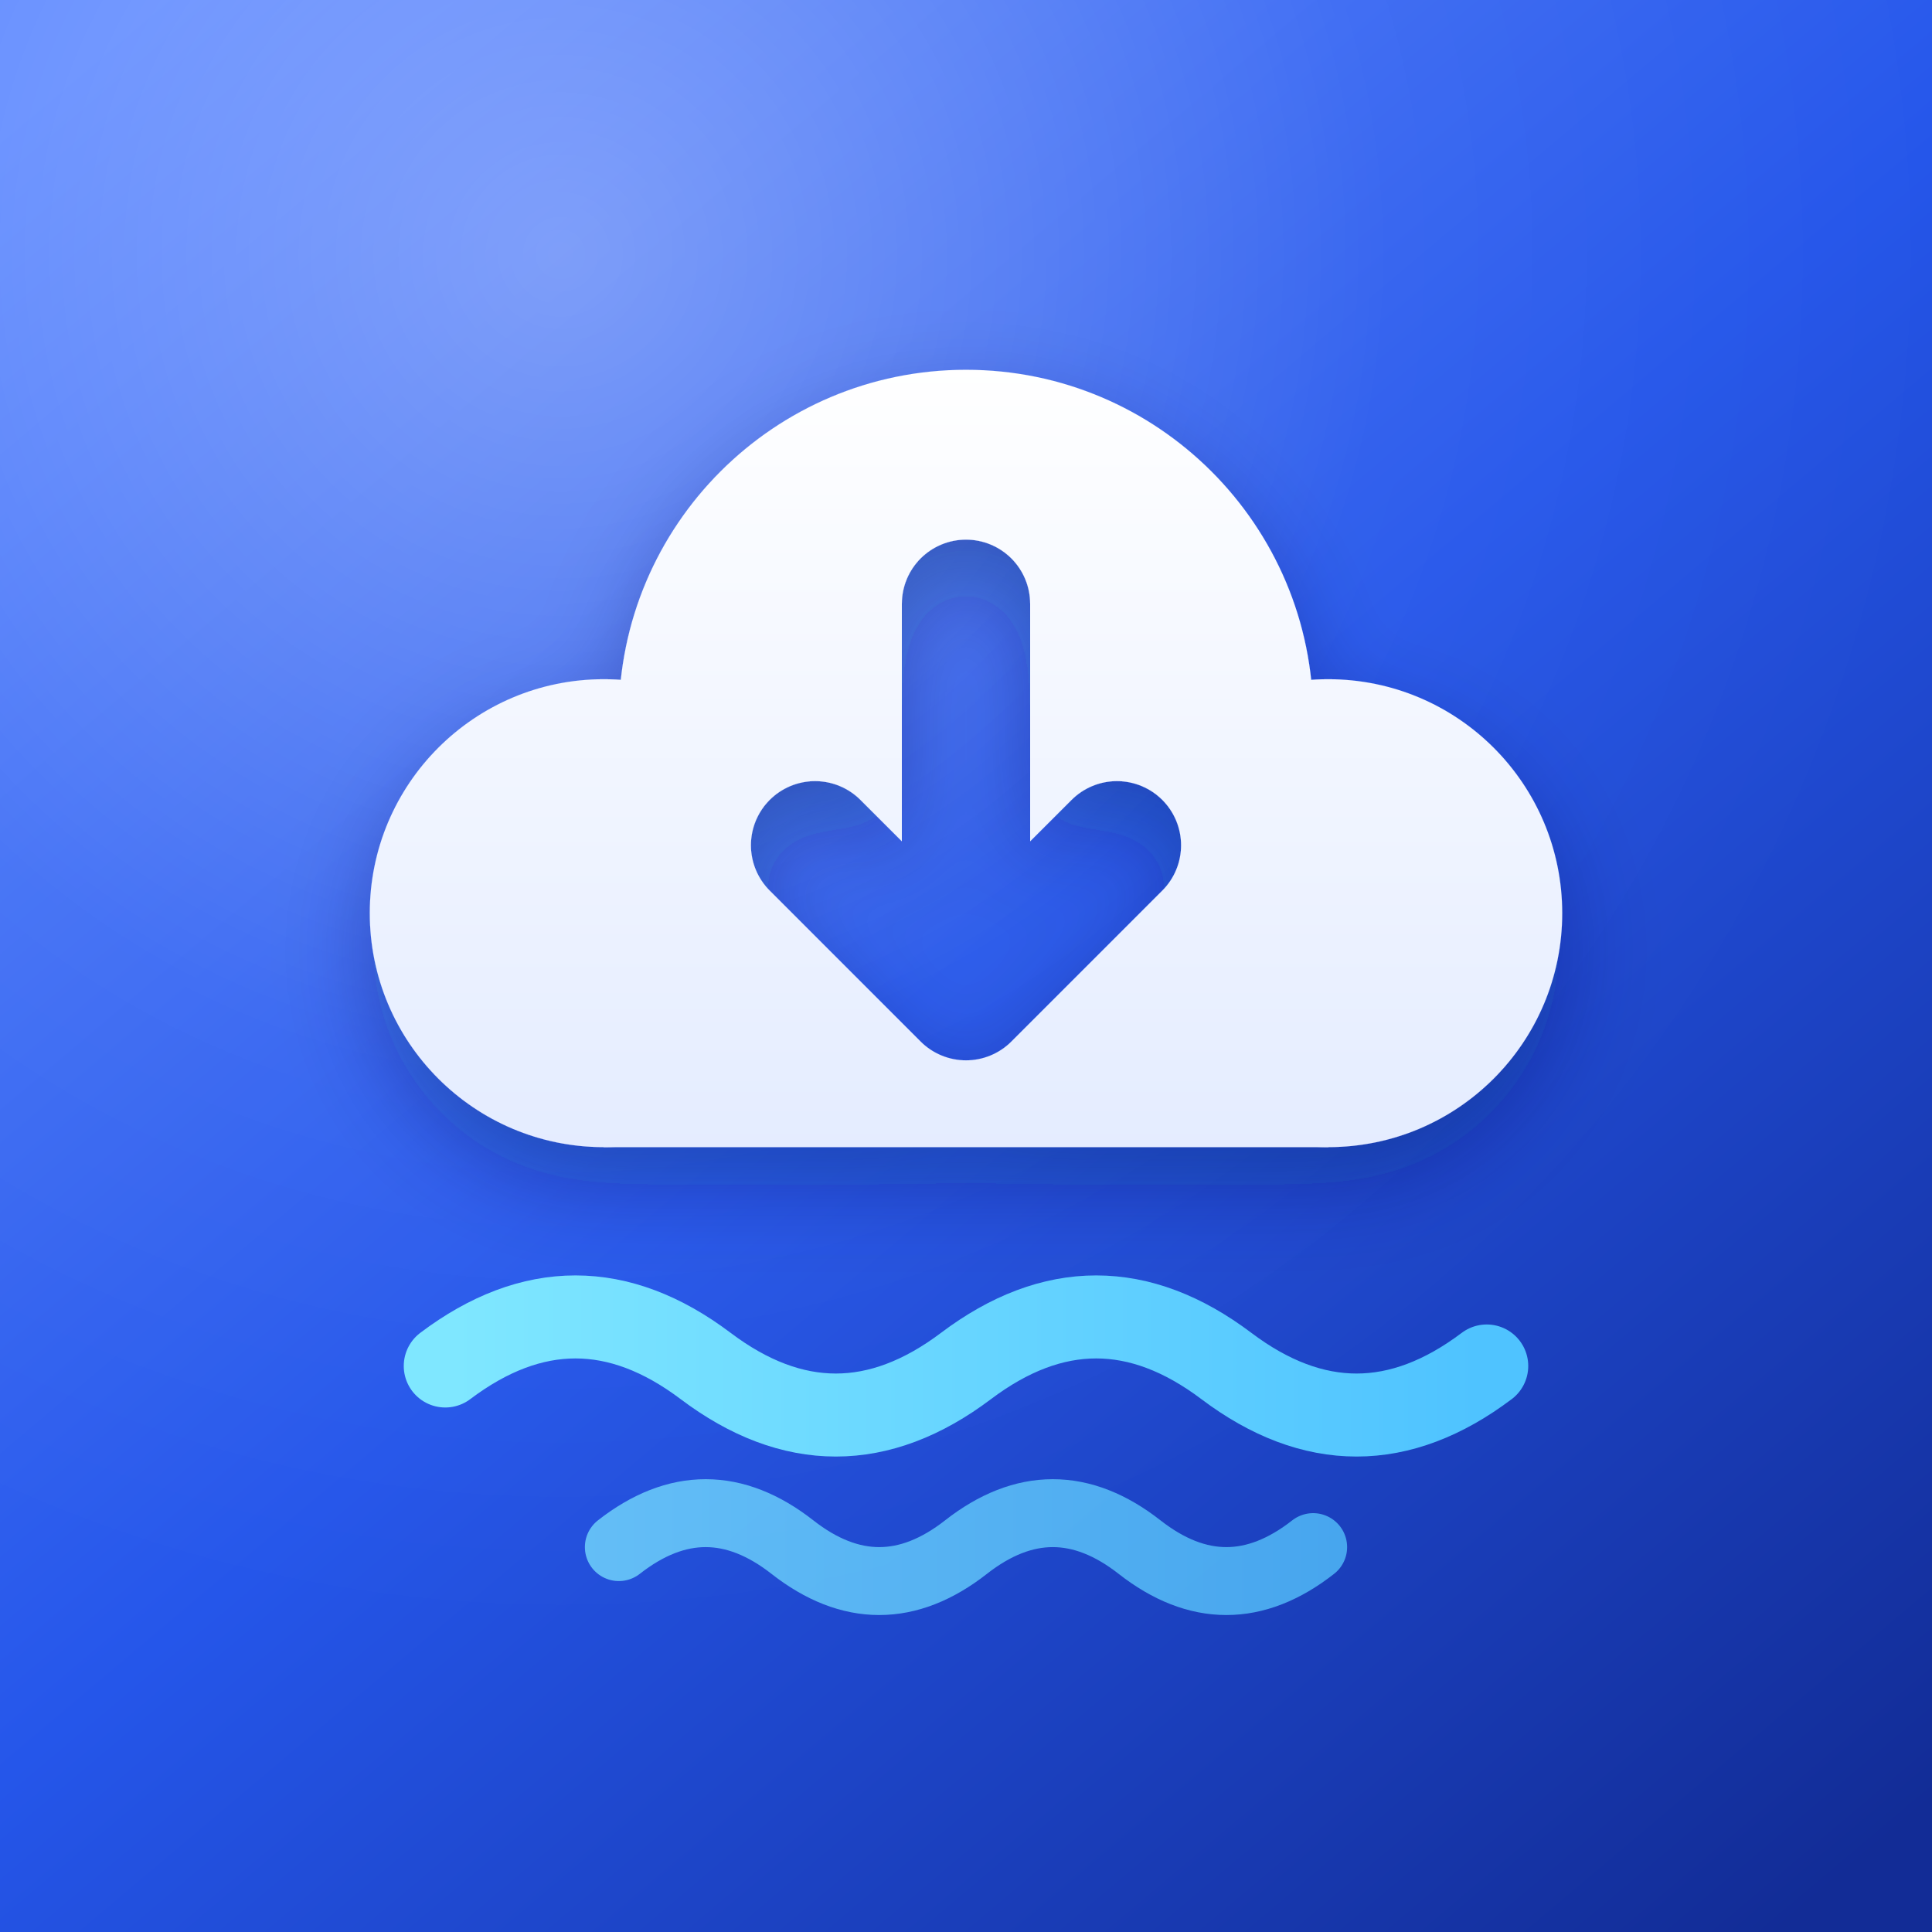
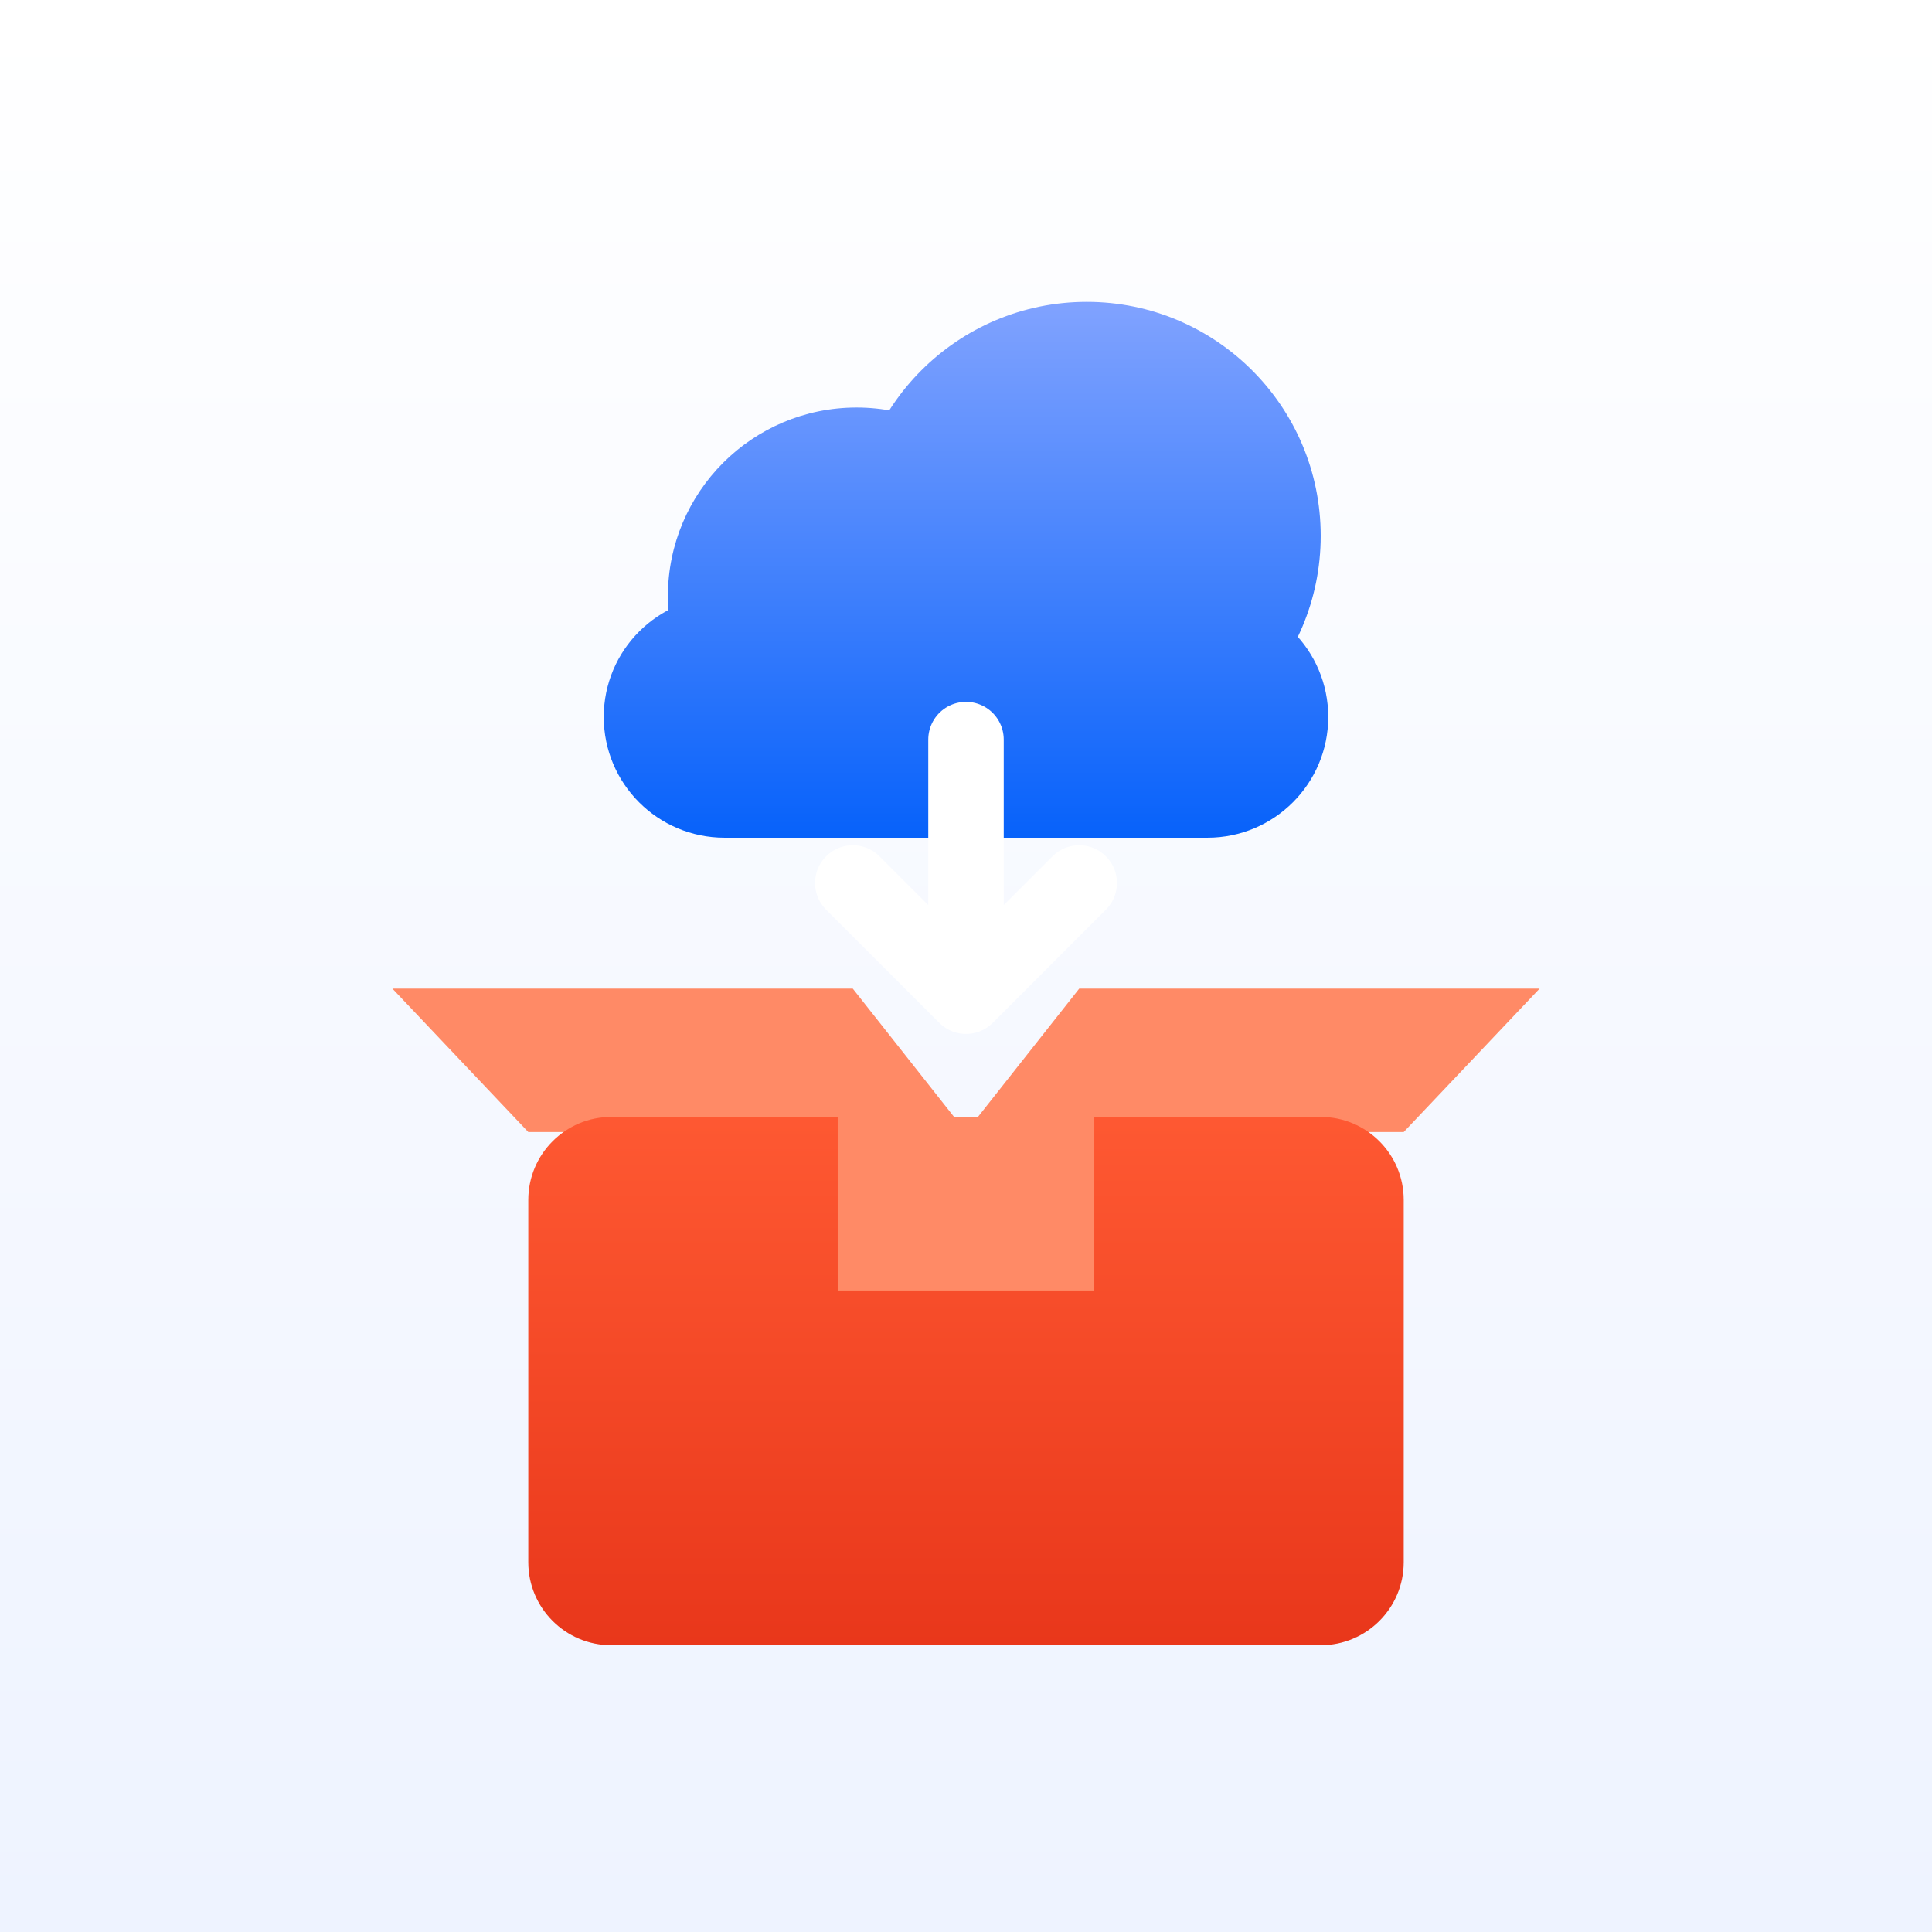
<svg xmlns="http://www.w3.org/2000/svg" viewBox="0 0 512 512" width="512" height="512">
  <defs>
-     <linearGradient id="bg" x1="40" y1="0" x2="472" y2="512" gradientUnits="userSpaceOnUse">
-       <stop offset="0" stop-color="#5A86FF" />
-       <stop offset="0.5" stop-color="#2556EA" />
-       <stop offset="1" stop-color="#122C96" />
+     <linearGradient id="bg" x1="0" y1="0" x2="0" y2="512" gradientUnits="userSpaceOnUse">
+       <stop offset="0" stop-color="#FFFFFF" />
+       <stop offset="1" stop-color="#EEF3FF" />
    </linearGradient>
-     <radialGradient id="shine" cx="0" cy="0" r="1" gradientUnits="userSpaceOnUse" gradientTransform="translate(150 70) rotate(45) scale(360)">
-       <stop offset="0" stop-color="#FFFFFF" stop-opacity="0.30" />
-       <stop offset="0.6" stop-color="#FFFFFF" stop-opacity="0.04" />
-       <stop offset="1" stop-color="#FFFFFF" stop-opacity="0" />
-     </radialGradient>
-     <linearGradient id="cloudFill" x1="256" y1="96" x2="256" y2="306" gradientUnits="userSpaceOnUse">
-       <stop offset="0" stop-color="#FFFFFF" />
-       <stop offset="1" stop-color="#E4ECFF" />
+     <linearGradient id="cg" x1="0" y1="70" x2="0" y2="230" gradientUnits="userSpaceOnUse">
+       <stop offset="0" stop-color="#89A7FF" />
+       <stop offset="1" stop-color="#005EFA" />
    </linearGradient>
-     <linearGradient id="wave" x1="120" y1="0" x2="392" y2="0" gradientUnits="userSpaceOnUse">
-       <stop offset="0" stop-color="#7FE7FF" />
-       <stop offset="1" stop-color="#4FC3FF" />
+     <linearGradient id="box" x1="0" y1="290" x2="0" y2="440" gradientUnits="userSpaceOnUse">
+       <stop offset="0" stop-color="#FF5A33" />
+       <stop offset="1" stop-color="#E8361A" />
    </linearGradient>
-     <mask id="cut" maskUnits="userSpaceOnUse" x="0" y="0" width="512" height="512">
-       <rect width="512" height="512" fill="#FFFFFF" />
-       <path d="M256 160 V 262 M 216 224 L 256 264 L 296 224" fill="none" stroke="#000000" stroke-width="34" stroke-linecap="round" stroke-linejoin="round" />
-     </mask>
-     <filter id="shadow" x="-20%" y="-20%" width="140%" height="160%">
-       <feDropShadow dx="0" dy="10" stdDeviation="12" flood-color="#06195E" flood-opacity="0.35" />
-     </filter>
  </defs>
  <rect width="512" height="512" fill="url(#bg)" />
-   <rect width="512" height="512" fill="url(#shine)" />
-   <g filter="url(#shadow)">
-     <g mask="url(#cut)" fill="url(#cloudFill)">
-       <circle cx="256" cy="190" r="92" />
-       <circle cx="160" cy="242" r="62" />
-       <circle cx="352" cy="242" r="62" />
-       <rect x="160" y="220" width="192" height="84" />
-     </g>
+   <g fill="url(#cg)">
+     <rect x="160" y="158" width="192" height="64" rx="32" />
+     <circle cx="227" cy="158" r="50" />
+     <circle cx="288" cy="142" r="62" />
  </g>
-   <path d="M118 362 q 34.5 -26 69 0 t 69 0 t 69 0 t 69 0" fill="none" stroke="url(#wave)" stroke-width="22" stroke-linecap="round" stroke-linejoin="round" />
-   <path d="M164 410 q 23 -18 46 0 t 46 0 t 46 0 t 46 0" fill="none" stroke="url(#wave)" stroke-opacity="0.75" stroke-width="18" stroke-linecap="round" stroke-linejoin="round" />
+   <path d="M256 196 V262 M226 234 L256 264 L286 234" fill="none" stroke="#FFFFFF" stroke-width="20" stroke-linecap="round" stroke-linejoin="round" />
+   <path d="M140 300 L104 262 H226 L256 300 Z" fill="#FF8A66" />
+   <path d="M372 300 L408 262 H286 L256 300 Z" fill="#FF8A66" />
+   <rect x="140" y="296" width="232" height="140" rx="22" fill="url(#box)" />
+   <rect x="222" y="296" width="68" height="46" fill="#FF8A66" />
</svg>
